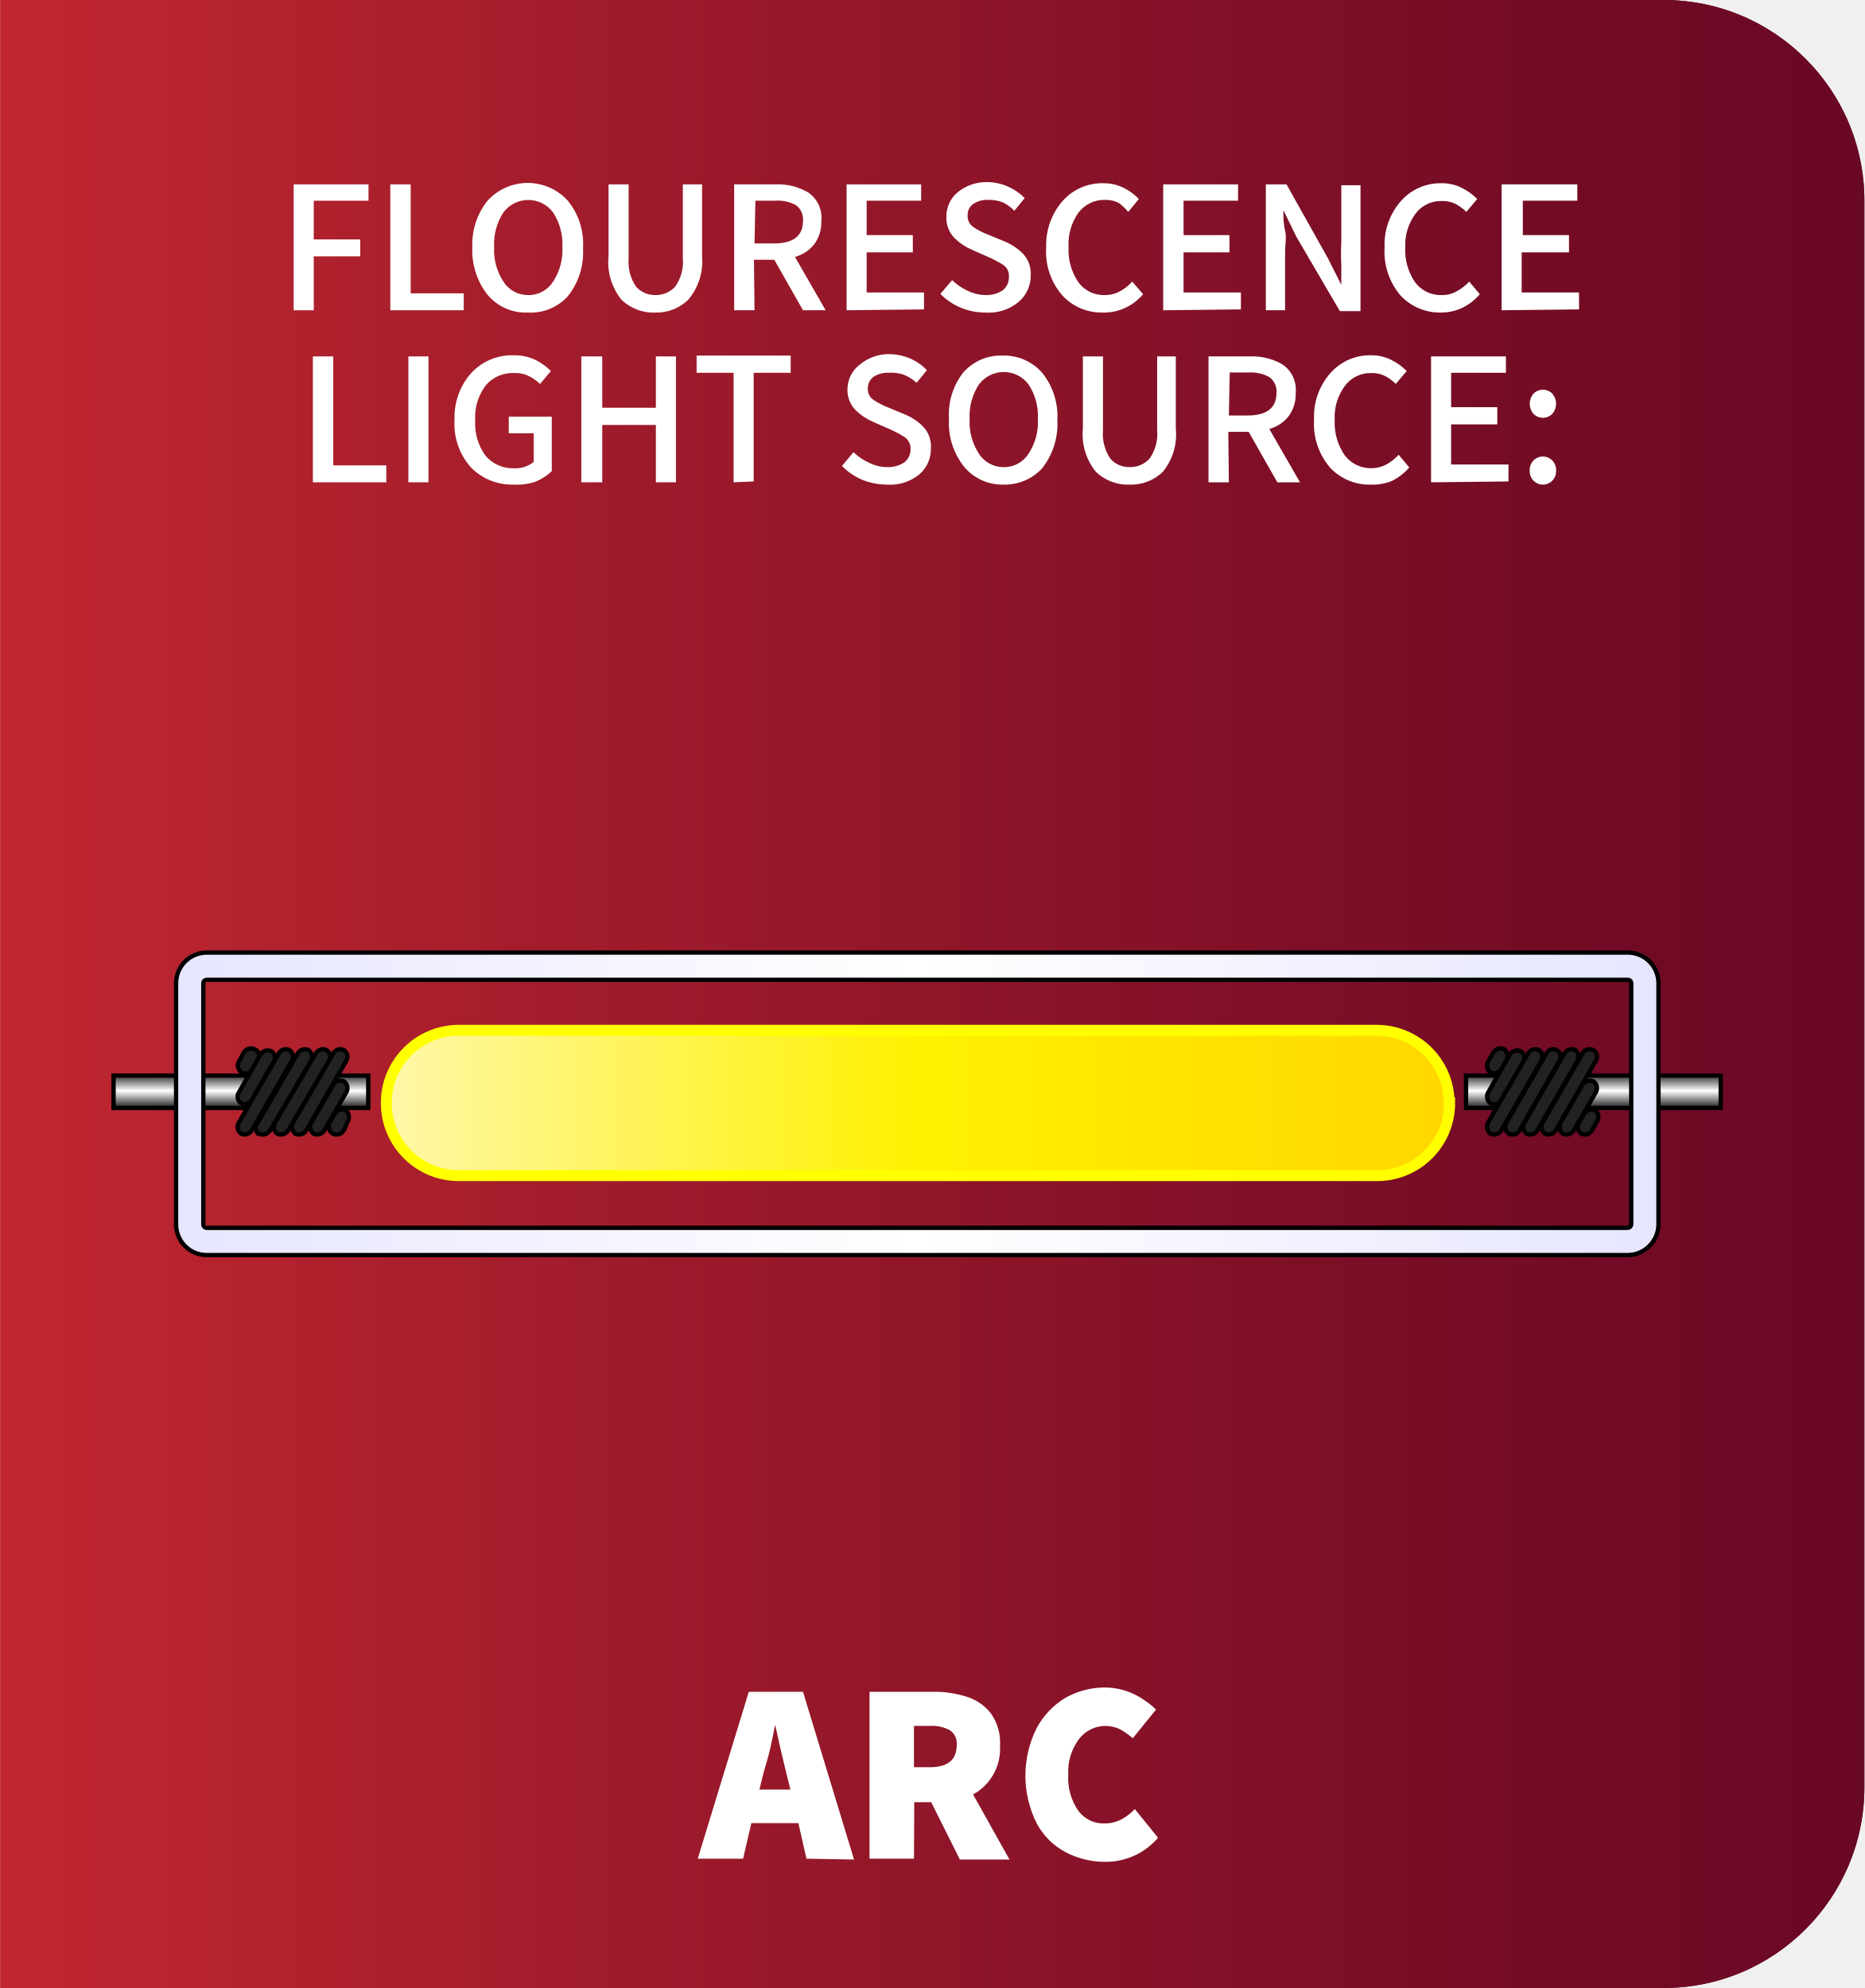
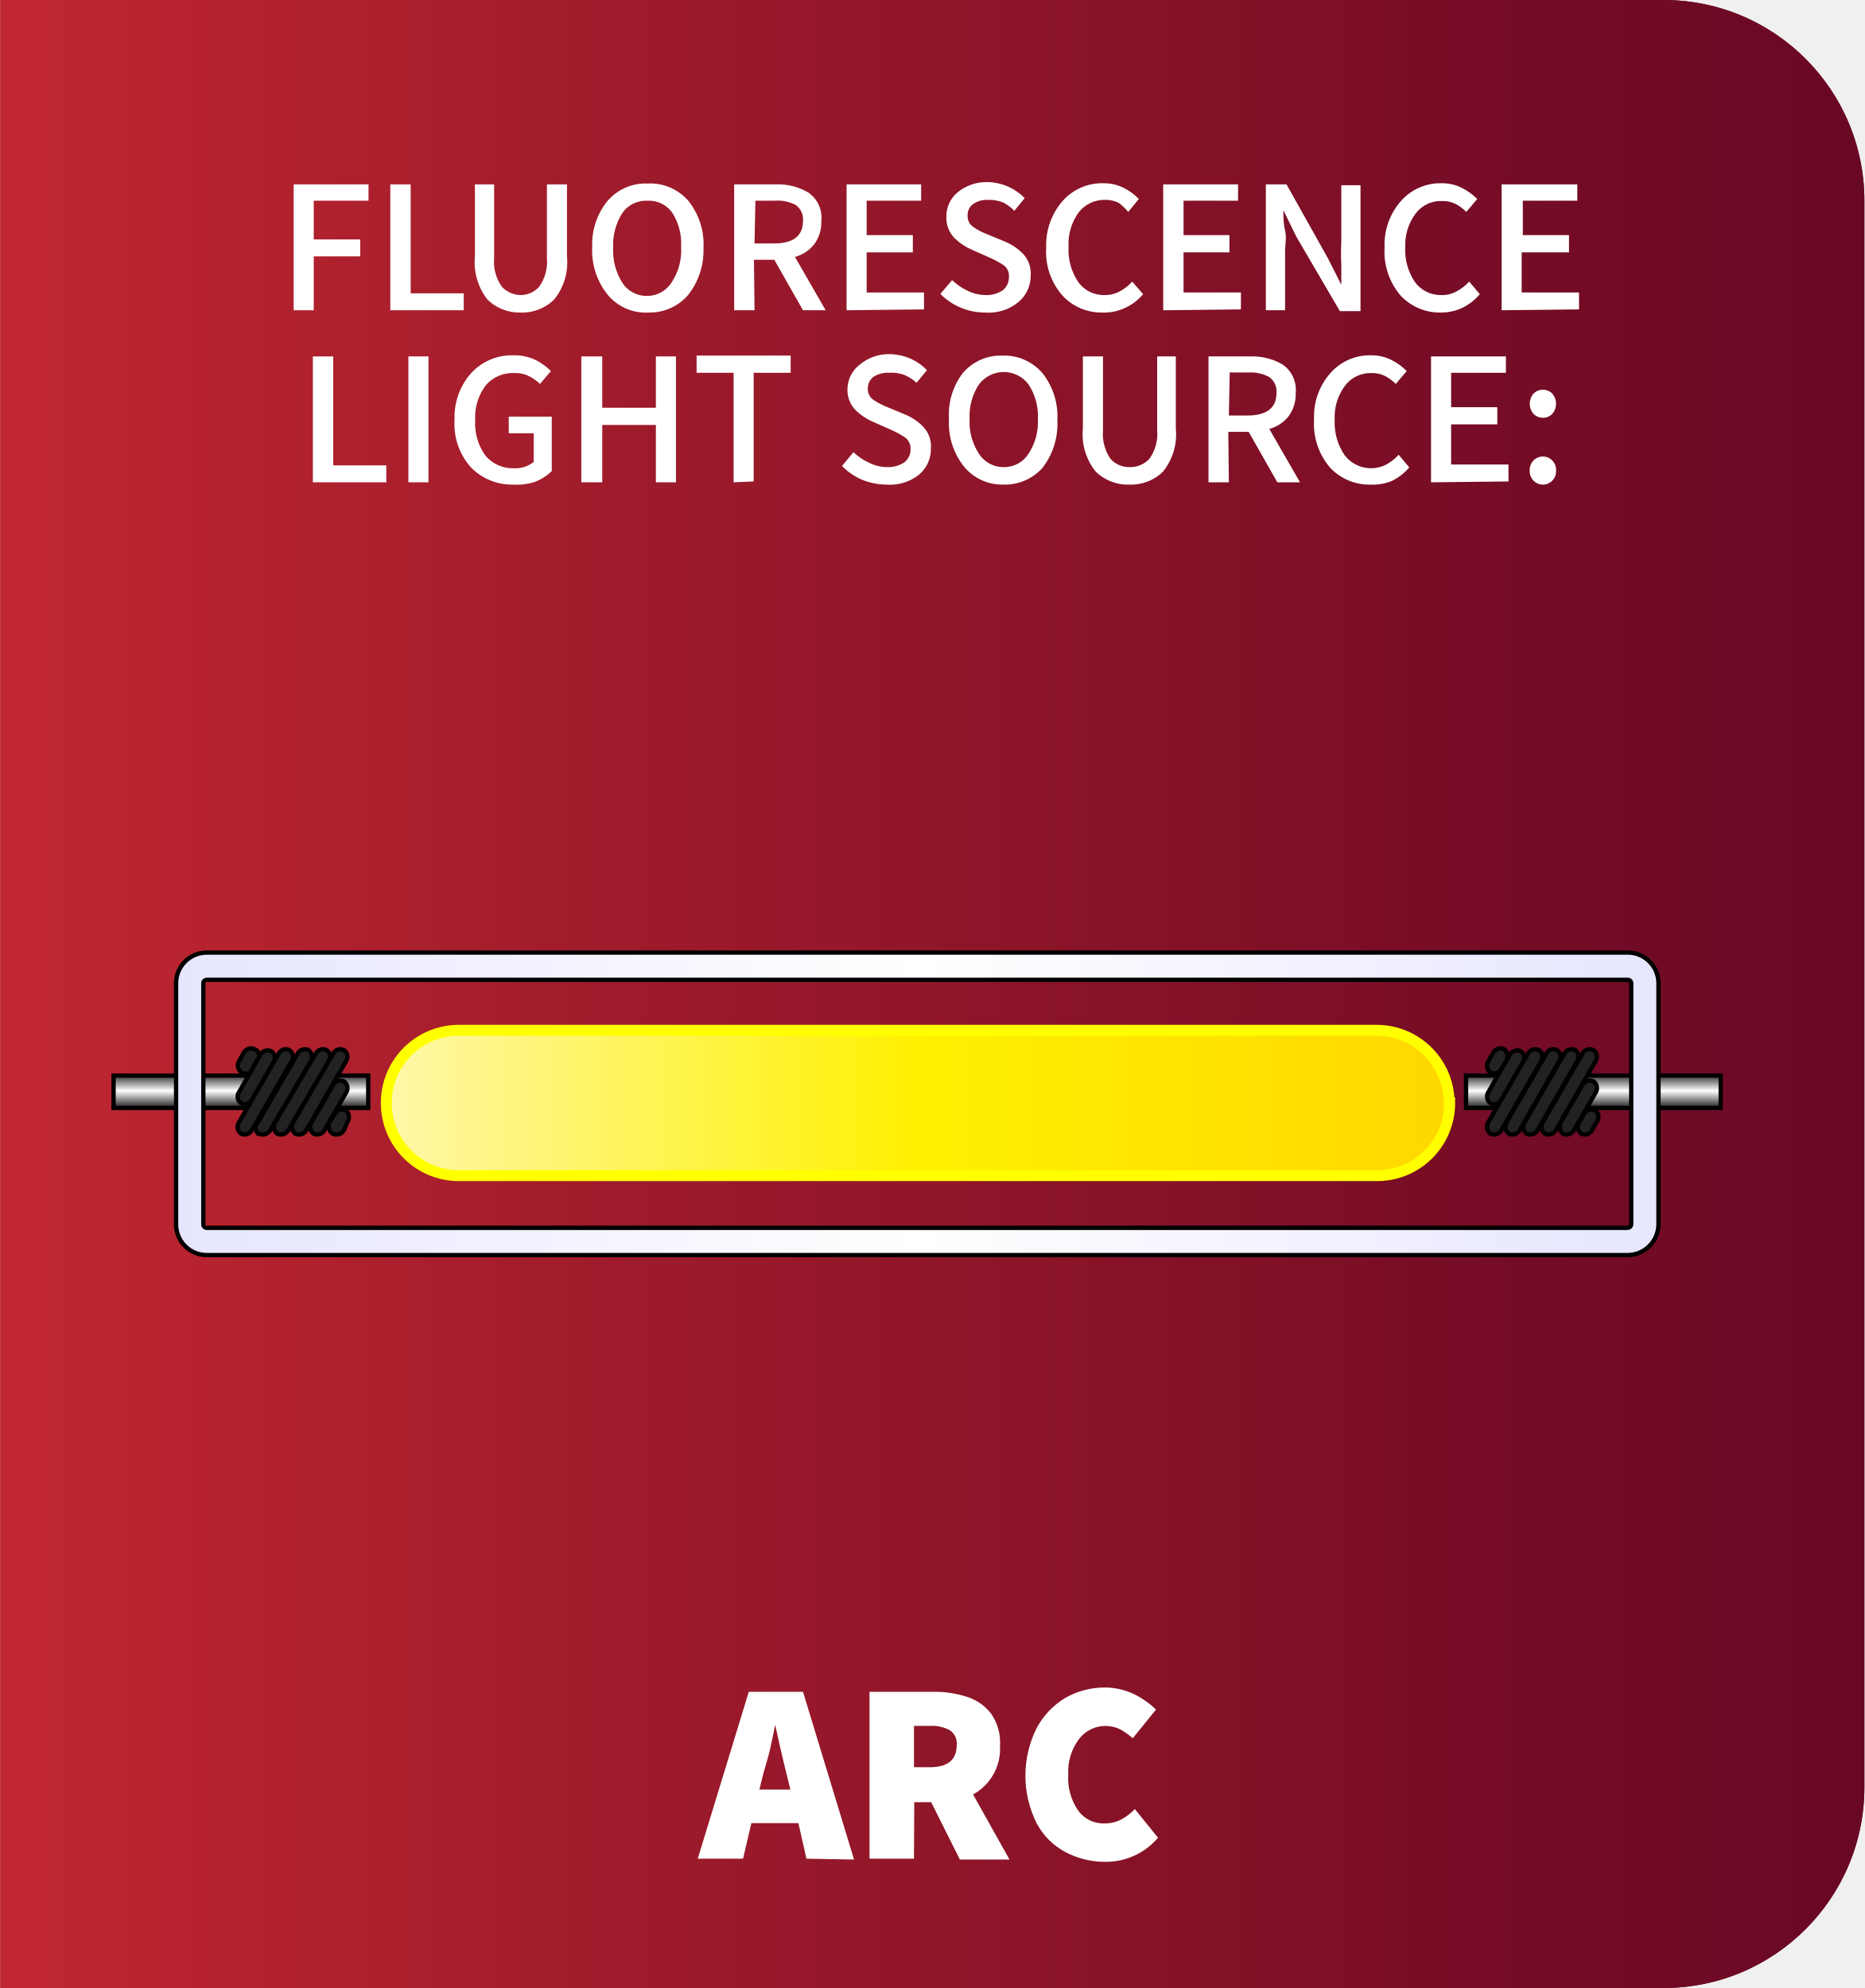
<svg xmlns="http://www.w3.org/2000/svg" xmlns:xlink="http://www.w3.org/1999/xlink" id="Layer_1" data-name="Layer 1" viewBox="0 0 65.01 69.33">
  <defs>
    <style>.cls-1{fill:url(#linear-gradient);}.cls-2{fill:#fff;}.cls-10,.cls-11,.cls-12,.cls-13,.cls-14,.cls-15,.cls-16,.cls-17,.cls-18,.cls-19,.cls-20,.cls-22,.cls-3,.cls-4,.cls-5,.cls-6,.cls-7,.cls-8,.cls-9{stroke:#000;stroke-width:0.15px;}.cls-3{fill:url(#linear-gradient-2);}.cls-4{fill:url(#linear-gradient-3);}.cls-5{fill:url(#linear-gradient-4);}.cls-6{fill:url(#linear-gradient-5);}.cls-7{fill:url(#linear-gradient-6);}.cls-8{fill:url(#linear-gradient-7);}.cls-9{fill:url(#linear-gradient-8);}.cls-10{fill:url(#linear-gradient-9);}.cls-11{fill:url(#linear-gradient-10);}.cls-12{fill:url(#linear-gradient-11);}.cls-13{fill:url(#linear-gradient-12);}.cls-14{fill:url(#linear-gradient-13);}.cls-15{fill:url(#linear-gradient-14);}.cls-16{fill:url(#linear-gradient-15);}.cls-17{fill:url(#linear-gradient-16);}.cls-18{fill:url(#linear-gradient-17);}.cls-19{fill:url(#linear-gradient-18);}.cls-20{fill:url(#linear-gradient-19);}.cls-21{stroke:#ff0;stroke-width:0.38px;isolation:isolate;fill:url(#Yellow);}.cls-22{stroke-linecap:round;stroke-linejoin:round;fill:url(#linear-gradient-20);}</style>
    <linearGradient id="linear-gradient" x1="-3330.64" y1="34.67" x2="-3395.65" y2="34.67" gradientTransform="matrix(1, 0, 0, -1, 3395.65, 69.33)" gradientUnits="userSpaceOnUse">
      <stop offset="0" stop-color="#c12730" />
      <stop offset="0.33" stop-color="#9f1b2b" />
      <stop offset="0.77" stop-color="#780d26" />
      <stop offset="1" stop-color="#690824" />
    </linearGradient>
    <linearGradient id="linear-gradient-2" x1="-4809.31" y1="2703.64" x2="-4809.31" y2="2704.8" gradientTransform="translate(-4753.75 2742.28) rotate(180)" gradientUnits="userSpaceOnUse">
      <stop offset="0" stop-color="#222" />
      <stop offset="0.5" stop-color="#fff" />
      <stop offset="1" stop-color="#222" />
    </linearGradient>
    <linearGradient id="linear-gradient-3" x1="-769.14" y1="165.87" x2="-769.14" y2="165.34" gradientTransform="matrix(0.5, -0.87, -0.87, -0.5, 580.19, -546.25)" xlink:href="#linear-gradient-2" />
    <linearGradient id="linear-gradient-4" x1="-760.81" y1="170.34" x2="-760.81" y2="169.81" gradientTransform="matrix(0.5, -0.87, -0.87, -0.5, 580.19, -536.25)" xlink:href="#linear-gradient-2" />
    <linearGradient id="linear-gradient-5" x1="-752.43" y1="174.81" x2="-752.43" y2="174.29" gradientTransform="matrix(0.5, -0.87, -0.87, -0.5, 580.19, -526.25)" xlink:href="#linear-gradient-2" />
    <linearGradient id="linear-gradient-6" x1="-755.12" y1="179.47" x2="-755.12" y2="178.94" gradientTransform="matrix(0.5, -0.87, -0.87, -0.5, 586.2, -526.25)" xlink:href="#linear-gradient-2" />
    <linearGradient id="linear-gradient-7" x1="-757.8" y1="184.11" x2="-757.8" y2="183.58" gradientTransform="matrix(0.5, -0.87, -0.87, -0.5, 592.19, -526.26)" xlink:href="#linear-gradient-2" />
    <linearGradient id="linear-gradient-8" x1="-760.48" y1="188.76" x2="-760.48" y2="188.23" gradientTransform="matrix(0.5, -0.87, -0.87, -0.5, 598.19, -526.25)" xlink:href="#linear-gradient-2" />
    <linearGradient id="linear-gradient-9" x1="-763.8" y1="193.41" x2="-763.8" y2="192.88" gradientTransform="matrix(0.5, -0.87, -0.87, -0.5, 604.2, -526.25)" xlink:href="#linear-gradient-2" />
    <linearGradient id="linear-gradient-10" x1="-767.06" y1="198.05" x2="-767.06" y2="197.53" gradientTransform="matrix(0.5, -0.87, -0.87, -0.5, 610.19, -526.25)" xlink:href="#linear-gradient-2" />
    <linearGradient id="linear-gradient-11" x1="8.4" y1="2703.64" x2="8.4" y2="2704.8" gradientTransform="matrix(1, 0, 0, -1, 0, 2742.28)" xlink:href="#linear-gradient-2" />
    <linearGradient id="linear-gradient-12" x1="-584.42" y1="-154.06" x2="-584.42" y2="-154.59" gradientTransform="matrix(0.5, -0.87, -0.87, -0.5, 167.21, -546.25)" xlink:href="#linear-gradient-2" />
    <linearGradient id="linear-gradient-13" x1="-576.09" y1="-149.59" x2="-576.09" y2="-150.12" gradientTransform="matrix(0.5, -0.87, -0.87, -0.5, 167.21, -536.25)" xlink:href="#linear-gradient-2" />
    <linearGradient id="linear-gradient-14" x1="-567.71" y1="-145.12" x2="-567.71" y2="-145.64" gradientTransform="matrix(0.5, -0.87, -0.87, -0.5, 167.21, -526.25)" xlink:href="#linear-gradient-2" />
    <linearGradient id="linear-gradient-15" x1="-570.39" y1="-140.47" x2="-570.39" y2="-141" gradientTransform="matrix(0.5, -0.87, -0.87, -0.5, 173.2, -526.25)" xlink:href="#linear-gradient-2" />
    <linearGradient id="linear-gradient-16" x1="-573.08" y1="-135.82" x2="-573.08" y2="-136.35" gradientTransform="matrix(0.5, -0.87, -0.87, -0.5, 179.2, -526.25)" xlink:href="#linear-gradient-2" />
    <linearGradient id="linear-gradient-17" x1="-575.76" y1="-131.18" x2="-575.76" y2="-131.71" gradientTransform="matrix(0.5, -0.87, -0.87, -0.5, 185.2, -526.25)" xlink:href="#linear-gradient-2" />
    <linearGradient id="linear-gradient-18" x1="-579.08" y1="-126.53" x2="-579.08" y2="-127.06" gradientTransform="matrix(0.5, -0.87, -0.87, -0.5, 191.2, -526.25)" xlink:href="#linear-gradient-2" />
    <linearGradient id="linear-gradient-19" x1="-582.34" y1="-121.88" x2="-582.34" y2="-122.4" gradientTransform="matrix(0.5, -0.87, -0.87, -0.5, 197.21, -526.25)" xlink:href="#linear-gradient-2" />
    <linearGradient id="Yellow" x1="13.42" y1="38.46" x2="50.55" y2="38.46" gradientUnits="userSpaceOnUse">
      <stop offset="0" stop-color="#fff7a9" />
      <stop offset="0.5" stop-color="#fff100" />
      <stop offset="1" stop-color="gold" />
    </linearGradient>
    <linearGradient id="linear-gradient-20" x1="6.14" y1="2703.79" x2="57.83" y2="2703.79" gradientTransform="matrix(1, 0, 0, -1, 0, 2742.28)" gradientUnits="userSpaceOnUse">
      <stop offset="0" stop-color="#e6e6ff" />
      <stop offset="0.5" stop-color="#fff" />
      <stop offset="1" stop-color="#e6e6ff" />
    </linearGradient>
  </defs>
  <path class="cls-1" d="M7,0H65a0,0,0,0,1,0,0V69.33a0,0,0,0,1,0,0H7a7,7,0,0,1-7-7V7A7,7,0,0,1,7,0Z" transform="translate(65.01 69.33) rotate(-180)" />
  <path class="cls-2" d="M10.24,10.82V6.43h2.61V7H10.94V8.35h1.62v.59H10.94v1.88Z" />
  <path class="cls-2" d="M13.61,10.82V6.43h.71v3.8h1.85v.59Z" />
  <path class="cls-2" d="M18.42,10.9A1.74,1.74,0,0,1,17,10.28a2.5,2.5,0,0,1-.53-1.67A2.43,2.43,0,0,1,17,7,1.89,1.89,0,0,1,19.8,7a2.38,2.38,0,0,1,.53,1.66,2.44,2.44,0,0,1-.53,1.67A1.74,1.74,0,0,1,18.42,10.9Zm0-.61a1,1,0,0,0,.86-.46,2,2,0,0,0,.33-1.22,2,2,0,0,0-.33-1.21,1.08,1.08,0,0,0-1.72,0,2,2,0,0,0-.33,1.21,2,2,0,0,0,.33,1.22A1,1,0,0,0,18.42,10.29Z" />
  <path class="cls-2" d="M22.85,10.9a1.59,1.59,0,0,1-1.18-.45,2.06,2.06,0,0,1-.45-1.51V6.43h.7V9a1.55,1.55,0,0,0,.26,1,.88.88,0,0,0,.67.29.91.91,0,0,0,.69-.29,1.49,1.49,0,0,0,.27-1V6.43h.67V8.94A2.06,2.06,0,0,1,24,10.45,1.57,1.57,0,0,1,22.85,10.9Z" />
  <path class="cls-2" d="M26.31,10.82H25.6V6.43h1.45a2.08,2.08,0,0,1,1.13.28,1.07,1.07,0,0,1,.46,1,1.28,1.28,0,0,1-.25.81,1.3,1.3,0,0,1-.67.44l1.07,1.86H28L27,9.06h-.71Zm0-2.33H27c.65,0,1-.26,1-.78a.62.62,0,0,0-.25-.56A1.37,1.37,0,0,0,27,7h-.66Z" />
  <path class="cls-2" d="M29.52,10.82V6.43h2.6V7h-1.9v1.2h1.61v.6H30.22v1.4h2v.59Z" />
  <path class="cls-2" d="M34.35,10.9a2.22,2.22,0,0,1-.85-.17,2.17,2.17,0,0,1-.71-.48l.41-.48a2,2,0,0,0,.54.37,1.45,1.45,0,0,0,.63.15,1,1,0,0,0,.6-.17.57.57,0,0,0,.21-.45A.46.46,0,0,0,35,9.25a3.76,3.76,0,0,0-.5-.27l-.61-.27a2,2,0,0,1-.6-.4A1,1,0,0,1,33,7.56a1.08,1.08,0,0,1,.4-.86,1.58,1.58,0,0,1,1-.35,1.8,1.8,0,0,1,.73.15,1.83,1.83,0,0,1,.6.41l-.36.44A1.63,1.63,0,0,0,35,7.07a1.32,1.32,0,0,0-.53-.1.87.87,0,0,0-.53.14.47.47,0,0,0-.2.41.45.45,0,0,0,.22.41,2.25,2.25,0,0,0,.49.25l.6.25a1.87,1.87,0,0,1,.64.44,1,1,0,0,1,.25.74,1.19,1.19,0,0,1-.41.91A1.63,1.63,0,0,1,34.35,10.9Z" />
  <path class="cls-2" d="M38.44,10.9a1.85,1.85,0,0,1-1.39-.59,2.31,2.31,0,0,1-.57-1.68A2.34,2.34,0,0,1,37.06,7a1.84,1.84,0,0,1,1.41-.61,1.57,1.57,0,0,1,.73.17,1.88,1.88,0,0,1,.51.38l-.37.45A1.75,1.75,0,0,0,39,7.07a1,1,0,0,0-.46-.1,1.13,1.13,0,0,0-.93.44,1.88,1.88,0,0,0-.35,1.2,2,2,0,0,0,.34,1.23,1.09,1.09,0,0,0,.92.45,1.07,1.07,0,0,0,.53-.13,1.54,1.54,0,0,0,.43-.34l.38.44a1.82,1.82,0,0,1-.61.47A1.73,1.73,0,0,1,38.44,10.9Z" />
  <path class="cls-2" d="M40.56,10.82V6.43h2.61V7h-1.9v1.2h1.6v.6h-1.6v1.4h2v.59Z" />
  <path class="cls-2" d="M44.14,10.82V6.43h.72L46.3,9l.47.93h0c0-.23,0-.47,0-.72a6.51,6.51,0,0,1,0-.75v-2h.67v4.39h-.72L45.2,8.25l-.45-.92h0c0,.23,0,.46.06.71s0,.49,0,.73v2.05Z" />
  <path class="cls-2" d="M50.24,10.9a1.87,1.87,0,0,1-1.4-.59,2.35,2.35,0,0,1-.56-1.68A2.29,2.29,0,0,1,48.86,7a1.83,1.83,0,0,1,1.4-.61,1.54,1.54,0,0,1,.73.17,2.12,2.12,0,0,1,.52.38l-.38.45a1.49,1.49,0,0,0-.38-.28,1,1,0,0,0-.47-.1,1.1,1.1,0,0,0-.92.44A1.83,1.83,0,0,0,49,8.61a2,2,0,0,0,.34,1.23,1.11,1.11,0,0,0,.92.45,1,1,0,0,0,.53-.13,1.58,1.58,0,0,0,.44-.34l.37.44a1.89,1.89,0,0,1-.6.47A1.73,1.73,0,0,1,50.24,10.9Z" />
  <path class="cls-2" d="M52.36,10.82V6.43H55V7h-1.9v1.2h1.61v.6H53.06v1.4h2v.59Z" />
  <path class="cls-2" d="M10.91,16.82V12.43h.71v3.8h1.85v.59Z" />
  <path class="cls-2" d="M14.24,16.82V12.43h.7v4.39Z" />
  <path class="cls-2" d="M17.89,16.9a2,2,0,0,1-1.46-.59,2.27,2.27,0,0,1-.58-1.68A2.3,2.3,0,0,1,16.44,13a1.93,1.93,0,0,1,1.46-.61,1.71,1.71,0,0,1,.79.17,2.12,2.12,0,0,1,.52.38l-.38.45a1.46,1.46,0,0,0-.38-.27,1.05,1.05,0,0,0-.52-.11,1.22,1.22,0,0,0-1,.44,1.83,1.83,0,0,0-.36,1.2,1.91,1.91,0,0,0,.35,1.23,1.23,1.23,0,0,0,1,.45,1,1,0,0,0,.69-.22v-1h-.87v-.58h1.5v1.9a1.81,1.81,0,0,1-.57.37A2.09,2.09,0,0,1,17.89,16.9Z" />
  <path class="cls-2" d="M20.27,16.82V12.43H21v1.79h1.87V12.43h.7v4.39h-.7v-2H21v2Z" />
  <path class="cls-2" d="M25.58,16.82V13H24.29v-.6h3.28V13H26.28v3.79Z" />
  <path class="cls-2" d="M30.92,16.9a2.27,2.27,0,0,1-.86-.17,2.13,2.13,0,0,1-.7-.48l.4-.48a1.9,1.9,0,0,0,.55.37,1.38,1.38,0,0,0,.62.15,1,1,0,0,0,.61-.17.57.57,0,0,0,.21-.45.47.47,0,0,0-.2-.42,3.22,3.22,0,0,0-.5-.27l-.61-.27a2,2,0,0,1-.6-.4,1,1,0,0,1-.29-.75A1.09,1.09,0,0,1,30,12.7a1.56,1.56,0,0,1,1-.35,1.87,1.87,0,0,1,.73.15,1.78,1.78,0,0,1,.59.41l-.36.44a1.49,1.49,0,0,0-.44-.28A1.27,1.27,0,0,0,31,13a.91.91,0,0,0-.54.14.5.5,0,0,0-.2.41.45.45,0,0,0,.22.41,2.51,2.51,0,0,0,.49.25l.6.25a1.87,1.87,0,0,1,.64.44,1,1,0,0,1,.25.74,1.16,1.16,0,0,1-.41.91A1.61,1.61,0,0,1,30.92,16.9Z" />
  <path class="cls-2" d="M35,16.9a1.73,1.73,0,0,1-1.38-.62,2.44,2.44,0,0,1-.53-1.67A2.38,2.38,0,0,1,33.58,13a1.75,1.75,0,0,1,1.38-.6,1.77,1.77,0,0,1,1.38.6,2.43,2.43,0,0,1,.53,1.66,2.5,2.5,0,0,1-.53,1.67A1.76,1.76,0,0,1,35,16.9Zm0-.61a1,1,0,0,0,.86-.46,2,2,0,0,0,.33-1.22,2,2,0,0,0-.33-1.21,1.08,1.08,0,0,0-1.72,0,2,2,0,0,0-.33,1.21,2,2,0,0,0,.33,1.22A1,1,0,0,0,35,16.29Z" />
  <path class="cls-2" d="M39.39,16.9a1.59,1.59,0,0,1-1.18-.45,2.06,2.06,0,0,1-.45-1.51V12.43h.7V15a1.55,1.55,0,0,0,.26,1,.87.87,0,0,0,.67.29.91.91,0,0,0,.69-.29,1.49,1.49,0,0,0,.27-1V12.43H41v2.51a2.06,2.06,0,0,1-.45,1.51A1.57,1.57,0,0,1,39.39,16.9Z" />
  <path class="cls-2" d="M42.85,16.82h-.71V12.43h1.45a2.08,2.08,0,0,1,1.13.28,1.07,1.07,0,0,1,.46,1,1.28,1.28,0,0,1-.25.81,1.3,1.3,0,0,1-.67.44l1.07,1.86h-.79l-1-1.76h-.71Zm0-2.33h.66c.65,0,1-.26,1-.78a.62.62,0,0,0-.25-.56,1.37,1.37,0,0,0-.72-.16h-.66Z" />
  <path class="cls-2" d="M47.78,16.9a1.87,1.87,0,0,1-1.4-.59,2.35,2.35,0,0,1-.56-1.68A2.29,2.29,0,0,1,46.4,13a1.83,1.83,0,0,1,1.4-.61,1.54,1.54,0,0,1,.73.17,1.94,1.94,0,0,1,.52.38l-.38.45a1.49,1.49,0,0,0-.38-.28,1,1,0,0,0-.47-.1,1.11,1.11,0,0,0-.92.44,1.83,1.83,0,0,0-.36,1.2,2,2,0,0,0,.35,1.23,1.16,1.16,0,0,0,1.45.32,1.69,1.69,0,0,0,.43-.34l.37.44a1.89,1.89,0,0,1-.6.47A1.73,1.73,0,0,1,47.78,16.9Z" />
  <path class="cls-2" d="M49.9,16.82V12.43h2.61V13H50.6v1.2h1.61v.6H50.6v1.4h2v.59Z" />
  <path class="cls-2" d="M53.8,14.57a.45.45,0,0,1-.33-.14.54.54,0,0,1,0-.7.46.46,0,0,1,.66,0,.54.54,0,0,1,0,.7A.45.45,0,0,1,53.8,14.57Zm0,2.33a.45.45,0,0,1-.33-.14.47.47,0,0,1-.13-.34.48.48,0,0,1,.13-.36.46.46,0,0,1,.66,0,.48.48,0,0,1,.13.36.47.47,0,0,1-.13.34A.45.45,0,0,1,53.8,16.9Z" />
  <path class="cls-2" d="M28.12,64.82l-.28-1.24H26.2l-.29,1.24H24.33L26.11,59H28l1.78,5.85ZM26.58,62l-.1.41h1.08l-.1-.41c-.07-.27-.14-.58-.22-.91s-.14-.65-.21-.94h0c-.06.3-.12.61-.2.94S26.65,61.7,26.58,62Z" />
  <path class="cls-2" d="M31.87,64.82H30.32V59h2.21a3.68,3.68,0,0,1,1.17.17,1.71,1.71,0,0,1,.85.58,1.76,1.76,0,0,1,.32,1.14,1.81,1.81,0,0,1-.94,1.69l1.27,2.27H33.47l-1-2h-.59Zm0-3.19h.56c.62,0,.93-.26.93-.77a.55.55,0,0,0-.24-.52,1.29,1.29,0,0,0-.69-.15h-.56Z" />
  <path class="cls-2" d="M38.53,64.93a2.94,2.94,0,0,1-1.38-.34,2.43,2.43,0,0,1-1-1,3.71,3.71,0,0,1,0-3.33,2.76,2.76,0,0,1,1-1.05,2.8,2.8,0,0,1,1.39-.36,2.37,2.37,0,0,1,1,.23,3.08,3.08,0,0,1,.77.54l-.81,1a2.52,2.52,0,0,0-.44-.31,1.15,1.15,0,0,0-.53-.12,1.16,1.16,0,0,0-.9.45,1.89,1.89,0,0,0-.38,1.24,2,2,0,0,0,.35,1.27,1.08,1.08,0,0,0,.91.44,1.23,1.23,0,0,0,.61-.15,1.8,1.8,0,0,0,.45-.35l.81,1A2.39,2.39,0,0,1,38.53,64.93Z" />
  <g id="Arc_lamp" data-name="Arc lamp">
    <rect id="rect112" class="cls-3" x="51.12" y="37.51" width="8.88" height="1.13" />
    <path id="rect118" class="cls-4" d="M51.9,37l.16-.27a.29.29,0,0,1,.39-.14h0a.3.3,0,0,1,.07.4l-.16.28a.3.3,0,0,1-.39.14h0A.31.31,0,0,1,51.9,37Z" />
    <path id="rect124" class="cls-5" d="M51.9,38.08l.74-1.28a.29.29,0,0,1,.39-.14h0a.29.29,0,0,1,.07.4l-.74,1.28a.29.29,0,0,1-.39.14h0A.3.3,0,0,1,51.9,38.08Z" />
    <path id="rect130" class="cls-6" d="M51.9,39.13l1.37-2.37a.29.29,0,0,1,.39-.14h0a.28.28,0,0,1,.07.4L52.36,39.4a.3.3,0,0,1-.39.14h0A.31.31,0,0,1,51.9,39.13Z" />
    <path id="rect136" class="cls-7" d="M52.54,39.13l1.37-2.37a.28.28,0,0,1,.38-.14h0a.28.28,0,0,1,.07.4L53,39.4a.29.29,0,0,1-.38.14h0A.29.29,0,0,1,52.54,39.13Z" />
    <path id="rect142" class="cls-8" d="M53.17,39.13l1.37-2.37a.29.29,0,0,1,.39-.14h0A.3.3,0,0,1,55,37L53.62,39.4a.29.29,0,0,1-.38.14h0A.29.29,0,0,1,53.17,39.13Z" />
    <path id="rect148" class="cls-9" d="M53.8,39.13l1.37-2.37a.29.29,0,0,1,.39-.14h0a.28.28,0,0,1,.07.4L54.26,39.4a.3.3,0,0,1-.39.14h0A.3.3,0,0,1,53.8,39.13Z" />
    <path id="rect154" class="cls-10" d="M54.43,39.13l.74-1.28a.3.3,0,0,1,.39-.14h0a.29.29,0,0,1,.07.41l-.74,1.28a.3.3,0,0,1-.39.14h0A.31.31,0,0,1,54.43,39.13Z" />
    <path id="rect160" class="cls-11" d="M55.07,39.13l.16-.27a.28.28,0,0,1,.38-.14h0a.28.28,0,0,1,.07.4l-.16.28a.29.29,0,0,1-.38.14h0A.29.29,0,0,1,55.07,39.13Z" />
    <rect id="rect46" class="cls-12" x="3.96" y="37.51" width="8.88" height="1.13" />
    <path id="rect59" class="cls-13" d="M8.34,37l.15-.27a.29.29,0,0,1,.39-.14h0A.28.28,0,0,1,9,37l-.16.28a.29.29,0,0,1-.38.14h0A.29.29,0,0,1,8.34,37Z" />
    <path id="rect65" class="cls-14" d="M8.34,38.08l.73-1.28a.29.29,0,0,1,.39-.14h0a.28.28,0,0,1,.07.4l-.74,1.28a.28.28,0,0,1-.38.14h0A.28.28,0,0,1,8.34,38.08Z" />
    <path id="rect71" class="cls-15" d="M8.34,39.13l1.37-2.37a.28.28,0,0,1,.38-.14h0a.28.28,0,0,1,.07.4L8.79,39.4a.29.29,0,0,1-.38.14h0A.29.29,0,0,1,8.34,39.13Z" />
    <path id="rect77" class="cls-16" d="M9,39.13l1.37-2.37a.29.29,0,0,1,.39-.14h0a.3.3,0,0,1,.07.4L9.43,39.4a.3.3,0,0,1-.39.14H9A.29.29,0,0,1,9,39.13Z" />
    <path id="rect83" class="cls-17" d="M9.6,39.13,11,36.76a.29.29,0,0,1,.39-.14h0a.28.28,0,0,1,.07.4L10.06,39.4a.3.3,0,0,1-.39.14h0A.3.3,0,0,1,9.6,39.13Z" />
    <path id="rect89" class="cls-18" d="M10.23,39.13l1.38-2.37a.28.28,0,0,1,.38-.14h0a.28.28,0,0,1,.07.4L10.69,39.4a.3.3,0,0,1-.39.14h0A.31.31,0,0,1,10.23,39.13Z" />
    <path id="rect95" class="cls-19" d="M10.87,39.13l.74-1.28a.29.29,0,0,1,.38-.14h0a.29.29,0,0,1,.07.41l-.74,1.28a.29.29,0,0,1-.38.14h0A.29.29,0,0,1,10.87,39.13Z" />
    <path id="rect101" class="cls-20" d="M11.5,39.13l.16-.27a.29.29,0,0,1,.39-.14h0a.3.3,0,0,1,.07.4L12,39.4a.3.3,0,0,1-.39.14h0A.3.3,0,0,1,11.5,39.13Z" />
    <path id="path14" class="cls-21" d="M50.55,38.46A2.53,2.53,0,0,1,48,41H16a2.53,2.53,0,0,1-2.53-2.53h0A2.53,2.53,0,0,1,16,35.93H48a2.53,2.53,0,0,1,2.53,2.53Z" />
    <path id="path25" class="cls-22" d="M7.21,33.22a1.07,1.07,0,0,0-1.07,1.07v8.4a1.07,1.07,0,0,0,1.07,1.08H56.75a1.08,1.08,0,0,0,1.08-1.08v-8.4a1.07,1.07,0,0,0-1.08-1.07Zm-.12,9.47v-8.4a.12.12,0,0,1,.12-.12H56.75a.12.12,0,0,1,.13.12v8.4a.13.13,0,0,1-.13.13H7.21A.12.12,0,0,1,7.09,42.69Z" />
  </g>
  <path class="cls-1" d="M7,0H65a0,0,0,0,1,0,0V69.33a0,0,0,0,1,0,0H7a7,7,0,0,1-7-7V7A7,7,0,0,1,7,0Z" transform="translate(65.01 69.33) rotate(-180)" />
  <path class="cls-2" d="M10.24,10.82V6.43h2.61V7H10.94V8.35h1.62v.59H10.94v1.88Z" />
  <path class="cls-2" d="M13.61,10.82V6.43h.71v3.8h1.85v.59Z" />
-   <path class="cls-2" d="M18.42,10.9A1.74,1.74,0,0,1,17,10.28a2.5,2.5,0,0,1-.53-1.67A2.43,2.43,0,0,1,17,7,1.89,1.89,0,0,1,19.8,7a2.38,2.38,0,0,1,.53,1.66,2.44,2.44,0,0,1-.53,1.67A1.74,1.74,0,0,1,18.42,10.9Zm0-.61a1,1,0,0,0,.86-.46,2,2,0,0,0,.33-1.22,2,2,0,0,0-.33-1.21,1.08,1.08,0,0,0-1.72,0,2,2,0,0,0-.33,1.21,2,2,0,0,0,.33,1.22A1,1,0,0,0,18.42,10.29Z" />
-   <path class="cls-2" d="M22.85,10.9a1.59,1.59,0,0,1-1.18-.45,2.06,2.06,0,0,1-.45-1.51V6.43h.7V9a1.55,1.55,0,0,0,.26,1,.88.88,0,0,0,.67.29.91.91,0,0,0,.69-.29,1.49,1.49,0,0,0,.27-1V6.43h.67V8.94A2.06,2.06,0,0,1,24,10.45,1.57,1.57,0,0,1,22.85,10.9Z" />
+   <path class="cls-2" d="M21.19,10.28a2.45,2.45,0,0,1-.54-1.67A2.39,2.39,0,0,1,21.19,7a1.75,1.75,0,0,1,1.38-.6A1.77,1.77,0,0,1,24,7a2.43,2.43,0,0,1,.53,1.66A2.5,2.5,0,0,1,24,10.28a1.76,1.76,0,0,1-1.38.62A1.73,1.73,0,0,1,21.19,10.28Zm2.24-.45a2,2,0,0,0,.32-1.22,2,2,0,0,0-.32-1.21A1,1,0,0,0,22.57,7a1,1,0,0,0-.87.43,2.07,2.07,0,0,0-.32,1.21,2.1,2.1,0,0,0,.32,1.22,1,1,0,0,0,.87.46A1,1,0,0,0,23.43,9.83Z" />
+   <path class="cls-2" d="M17,10.45a2.11,2.11,0,0,1-.44-1.51V6.43h.67V9a1.49,1.49,0,0,0,.27,1,.91.91,0,0,0,.68.29A.86.86,0,0,0,18.8,10a1.49,1.49,0,0,0,.27-1V6.43h.7V8.94a2.06,2.06,0,0,1-.45,1.51,1.61,1.61,0,0,1-1.19.45A1.59,1.59,0,0,1,17,10.45Z" />
  <path class="cls-2" d="M26.31,10.82H25.6V6.43h1.45a2.08,2.08,0,0,1,1.13.28,1.07,1.07,0,0,1,.46,1,1.28,1.28,0,0,1-.25.81,1.3,1.3,0,0,1-.67.44l1.07,1.86H28L27,9.06h-.71Zm0-2.33H27c.65,0,1-.26,1-.78a.62.62,0,0,0-.25-.56A1.37,1.37,0,0,0,27,7h-.66Z" />
  <path class="cls-2" d="M29.52,10.82V6.43h2.6V7h-1.9v1.2h1.61v.6H30.22v1.4h2v.59Z" />
  <path class="cls-2" d="M34.35,10.9a2.22,2.22,0,0,1-.85-.17,2.17,2.17,0,0,1-.71-.48l.41-.48a2,2,0,0,0,.54.37,1.45,1.45,0,0,0,.63.15,1,1,0,0,0,.6-.17.57.57,0,0,0,.21-.45A.46.46,0,0,0,35,9.25a3.76,3.76,0,0,0-.5-.27l-.61-.27a2,2,0,0,1-.6-.4A1,1,0,0,1,33,7.56a1.08,1.08,0,0,1,.4-.86,1.58,1.58,0,0,1,1-.35,1.8,1.8,0,0,1,.73.15,1.83,1.83,0,0,1,.6.41l-.36.44A1.63,1.63,0,0,0,35,7.07a1.32,1.32,0,0,0-.53-.1.87.87,0,0,0-.53.14.47.47,0,0,0-.2.41.45.45,0,0,0,.22.41,2.25,2.25,0,0,0,.49.25l.6.25a1.87,1.87,0,0,1,.64.44,1,1,0,0,1,.25.74,1.19,1.19,0,0,1-.41.91A1.63,1.63,0,0,1,34.35,10.9Z" />
  <path class="cls-2" d="M38.44,10.9a1.85,1.85,0,0,1-1.39-.59,2.31,2.31,0,0,1-.57-1.68A2.34,2.34,0,0,1,37.06,7a1.84,1.84,0,0,1,1.41-.61,1.57,1.57,0,0,1,.73.17,1.88,1.88,0,0,1,.51.38l-.37.45A1.75,1.75,0,0,0,39,7.07a1,1,0,0,0-.46-.1,1.13,1.13,0,0,0-.93.44,1.88,1.88,0,0,0-.35,1.2,2,2,0,0,0,.34,1.23,1.09,1.09,0,0,0,.92.45,1.07,1.07,0,0,0,.53-.13,1.54,1.54,0,0,0,.43-.34l.38.44a1.82,1.82,0,0,1-.61.47A1.73,1.73,0,0,1,38.44,10.9Z" />
  <path class="cls-2" d="M40.56,10.82V6.43h2.61V7h-1.9v1.2h1.6v.6h-1.6v1.4h2v.59Z" />
  <path class="cls-2" d="M44.14,10.82V6.43h.72L46.3,9l.47.93h0c0-.23,0-.47,0-.72a6.51,6.51,0,0,1,0-.75v-2h.67v4.39h-.72L45.2,8.25l-.45-.92h0c0,.23,0,.46.06.71s0,.49,0,.73v2.05Z" />
  <path class="cls-2" d="M50.24,10.9a1.87,1.87,0,0,1-1.4-.59,2.35,2.35,0,0,1-.56-1.68A2.29,2.29,0,0,1,48.86,7a1.83,1.83,0,0,1,1.4-.61,1.54,1.54,0,0,1,.73.17,2.12,2.12,0,0,1,.52.38l-.38.45a1.49,1.49,0,0,0-.38-.28,1,1,0,0,0-.47-.1,1.1,1.1,0,0,0-.92.44A1.83,1.83,0,0,0,49,8.61a2,2,0,0,0,.34,1.23,1.11,1.11,0,0,0,.92.45,1,1,0,0,0,.53-.13,1.58,1.58,0,0,0,.44-.34l.37.44a1.89,1.89,0,0,1-.6.47A1.73,1.73,0,0,1,50.24,10.9Z" />
  <path class="cls-2" d="M52.36,10.82V6.43H55V7h-1.9v1.2h1.61v.6H53.06v1.4h2v.59Z" />
  <path class="cls-2" d="M10.91,16.82V12.43h.71v3.8h1.85v.59Z" />
  <path class="cls-2" d="M14.24,16.82V12.43h.7v4.39Z" />
  <path class="cls-2" d="M17.89,16.9a2,2,0,0,1-1.46-.59,2.27,2.27,0,0,1-.58-1.68A2.3,2.3,0,0,1,16.44,13a1.93,1.93,0,0,1,1.46-.61,1.71,1.71,0,0,1,.79.17,2.12,2.12,0,0,1,.52.38l-.38.45a1.46,1.46,0,0,0-.38-.27,1.05,1.05,0,0,0-.52-.11,1.22,1.22,0,0,0-1,.44,1.83,1.83,0,0,0-.36,1.2,1.91,1.91,0,0,0,.35,1.23,1.23,1.23,0,0,0,1,.45,1,1,0,0,0,.69-.22v-1h-.87v-.58h1.5v1.9a1.81,1.81,0,0,1-.57.37A2.09,2.09,0,0,1,17.89,16.9Z" />
  <path class="cls-2" d="M20.27,16.82V12.43H21v1.79h1.87V12.43h.7v4.39h-.7v-2H21v2Z" />
  <path class="cls-2" d="M25.58,16.82V13H24.29v-.6h3.28V13H26.28v3.79Z" />
  <path class="cls-2" d="M30.92,16.9a2.27,2.27,0,0,1-.86-.17,2.13,2.13,0,0,1-.7-.48l.4-.48a1.9,1.9,0,0,0,.55.37,1.38,1.38,0,0,0,.62.15,1,1,0,0,0,.61-.17.57.57,0,0,0,.21-.45.47.47,0,0,0-.2-.42,3.22,3.22,0,0,0-.5-.27l-.61-.27a2,2,0,0,1-.6-.4,1,1,0,0,1-.29-.75A1.09,1.09,0,0,1,30,12.7a1.56,1.56,0,0,1,1-.35,1.87,1.87,0,0,1,.73.15,1.78,1.78,0,0,1,.59.41l-.36.44a1.49,1.49,0,0,0-.44-.28A1.27,1.27,0,0,0,31,13a.91.91,0,0,0-.54.14.5.5,0,0,0-.2.41.45.45,0,0,0,.22.41,2.51,2.51,0,0,0,.49.25l.6.25a1.87,1.87,0,0,1,.64.44,1,1,0,0,1,.25.74,1.16,1.16,0,0,1-.41.91A1.61,1.61,0,0,1,30.92,16.9Z" />
  <path class="cls-2" d="M35,16.9a1.73,1.73,0,0,1-1.38-.62,2.44,2.44,0,0,1-.53-1.67A2.38,2.38,0,0,1,33.58,13a1.75,1.75,0,0,1,1.38-.6,1.77,1.77,0,0,1,1.38.6,2.43,2.43,0,0,1,.53,1.66,2.5,2.5,0,0,1-.53,1.67A1.76,1.76,0,0,1,35,16.9Zm0-.61a1,1,0,0,0,.86-.46,2,2,0,0,0,.33-1.22,2,2,0,0,0-.33-1.21,1.08,1.08,0,0,0-1.72,0,2,2,0,0,0-.33,1.21,2,2,0,0,0,.33,1.22A1,1,0,0,0,35,16.29Z" />
  <path class="cls-2" d="M39.39,16.9a1.59,1.59,0,0,1-1.18-.45,2.06,2.06,0,0,1-.45-1.51V12.43h.7V15a1.55,1.55,0,0,0,.26,1,.87.87,0,0,0,.67.29.91.91,0,0,0,.69-.29,1.49,1.49,0,0,0,.27-1V12.43H41v2.51a2.06,2.06,0,0,1-.45,1.51A1.57,1.57,0,0,1,39.39,16.9Z" />
  <path class="cls-2" d="M42.85,16.82h-.71V12.43h1.45a2.08,2.08,0,0,1,1.13.28,1.07,1.07,0,0,1,.46,1,1.28,1.28,0,0,1-.25.81,1.3,1.3,0,0,1-.67.44l1.07,1.86h-.79l-1-1.76h-.71Zm0-2.33h.66c.65,0,1-.26,1-.78a.62.62,0,0,0-.25-.56,1.37,1.37,0,0,0-.72-.16h-.66Z" />
  <path class="cls-2" d="M47.78,16.9a1.87,1.87,0,0,1-1.4-.59,2.35,2.35,0,0,1-.56-1.68A2.29,2.29,0,0,1,46.4,13a1.83,1.83,0,0,1,1.4-.61,1.54,1.54,0,0,1,.73.17,1.94,1.94,0,0,1,.52.38l-.38.45a1.49,1.49,0,0,0-.38-.28,1,1,0,0,0-.47-.1,1.11,1.11,0,0,0-.92.44,1.83,1.83,0,0,0-.36,1.2,2,2,0,0,0,.35,1.23,1.16,1.16,0,0,0,1.45.32,1.69,1.69,0,0,0,.43-.34l.37.44a1.89,1.89,0,0,1-.6.47A1.73,1.73,0,0,1,47.78,16.9Z" />
  <path class="cls-2" d="M49.9,16.82V12.43h2.61V13H50.6v1.2h1.61v.6H50.6v1.4h2v.59Z" />
  <path class="cls-2" d="M53.8,14.57a.45.45,0,0,1-.33-.14.54.54,0,0,1,0-.7.46.46,0,0,1,.66,0,.54.54,0,0,1,0,.7A.45.45,0,0,1,53.8,14.57Zm0,2.33a.45.45,0,0,1-.33-.14.47.47,0,0,1-.13-.34.48.48,0,0,1,.13-.36.46.46,0,0,1,.66,0,.48.48,0,0,1,.13.36.47.47,0,0,1-.13.34A.45.45,0,0,1,53.8,16.9Z" />
  <path class="cls-2" d="M28.12,64.82l-.28-1.24H26.2l-.29,1.24H24.33L26.11,59H28l1.78,5.85ZM26.58,62l-.1.41h1.08l-.1-.41c-.07-.27-.14-.58-.22-.91s-.14-.65-.21-.94h0c-.06.3-.12.61-.2.94S26.65,61.7,26.58,62Z" />
  <path class="cls-2" d="M31.87,64.82H30.32V59h2.21a3.68,3.68,0,0,1,1.17.17,1.71,1.71,0,0,1,.85.58,1.76,1.76,0,0,1,.32,1.14,1.81,1.81,0,0,1-.94,1.69l1.27,2.27H33.47l-1-2h-.59Zm0-3.19h.56c.62,0,.93-.26.93-.77a.55.55,0,0,0-.24-.52,1.29,1.29,0,0,0-.69-.15h-.56Z" />
  <path class="cls-2" d="M38.53,64.93a2.94,2.94,0,0,1-1.38-.34,2.43,2.43,0,0,1-1-1,3.71,3.71,0,0,1,0-3.33,2.76,2.76,0,0,1,1-1.05,2.8,2.8,0,0,1,1.39-.36,2.37,2.37,0,0,1,1,.23,3.08,3.08,0,0,1,.77.54l-.81,1a2.52,2.52,0,0,0-.44-.31,1.15,1.15,0,0,0-.53-.12,1.16,1.16,0,0,0-.9.45,1.89,1.89,0,0,0-.38,1.24,2,2,0,0,0,.35,1.27,1.08,1.08,0,0,0,.91.44,1.23,1.23,0,0,0,.61-.15,1.8,1.8,0,0,0,.45-.35l.81,1A2.39,2.39,0,0,1,38.53,64.93Z" />
  <g id="Arc_lamp-2" data-name="Arc lamp">
    <rect id="rect112-2" data-name="rect112" class="cls-3" x="51.12" y="37.51" width="8.88" height="1.13" />
    <path id="rect118-2" data-name="rect118" class="cls-4" d="M51.9,37l.16-.27a.29.29,0,0,1,.39-.14h0a.3.3,0,0,1,.07.4l-.16.28a.3.3,0,0,1-.39.14h0A.31.31,0,0,1,51.9,37Z" />
    <path id="rect124-2" data-name="rect124" class="cls-5" d="M51.9,38.08l.74-1.28a.29.29,0,0,1,.39-.14h0a.29.29,0,0,1,.07.4l-.74,1.28a.29.29,0,0,1-.39.14h0A.3.3,0,0,1,51.9,38.08Z" />
    <path id="rect130-2" data-name="rect130" class="cls-6" d="M51.9,39.13l1.37-2.37a.29.29,0,0,1,.39-.14h0a.28.28,0,0,1,.07.4L52.36,39.4a.3.3,0,0,1-.39.14h0A.31.31,0,0,1,51.9,39.13Z" />
    <path id="rect136-2" data-name="rect136" class="cls-7" d="M52.54,39.13l1.37-2.37a.28.28,0,0,1,.38-.14h0a.28.28,0,0,1,.07.4L53,39.4a.29.29,0,0,1-.38.14h0A.29.29,0,0,1,52.54,39.13Z" />
    <path id="rect142-2" data-name="rect142" class="cls-8" d="M53.17,39.13l1.37-2.37a.29.29,0,0,1,.39-.14h0A.3.3,0,0,1,55,37L53.62,39.4a.29.29,0,0,1-.38.14h0A.29.29,0,0,1,53.17,39.13Z" />
    <path id="rect148-2" data-name="rect148" class="cls-9" d="M53.8,39.13l1.37-2.37a.29.29,0,0,1,.39-.14h0a.28.28,0,0,1,.07.4L54.26,39.4a.3.3,0,0,1-.39.14h0A.3.3,0,0,1,53.8,39.13Z" />
    <path id="rect154-2" data-name="rect154" class="cls-10" d="M54.43,39.13l.74-1.28a.3.3,0,0,1,.39-.14h0a.29.29,0,0,1,.07.41l-.74,1.28a.3.3,0,0,1-.39.14h0A.31.31,0,0,1,54.43,39.13Z" />
    <path id="rect160-2" data-name="rect160" class="cls-11" d="M55.07,39.13l.16-.27a.28.28,0,0,1,.38-.14h0a.28.28,0,0,1,.07.4l-.16.28a.29.29,0,0,1-.38.14h0A.29.29,0,0,1,55.07,39.13Z" />
    <rect id="rect46-2" data-name="rect46" class="cls-12" x="3.96" y="37.51" width="8.88" height="1.13" />
    <path id="rect59-2" data-name="rect59" class="cls-13" d="M8.34,37l.15-.27a.29.29,0,0,1,.39-.14h0A.28.28,0,0,1,9,37l-.16.28a.29.29,0,0,1-.38.14h0A.29.29,0,0,1,8.34,37Z" />
    <path id="rect65-2" data-name="rect65" class="cls-14" d="M8.34,38.08l.73-1.28a.29.29,0,0,1,.39-.14h0a.28.28,0,0,1,.07.4l-.74,1.28a.28.28,0,0,1-.38.14h0A.28.28,0,0,1,8.34,38.08Z" />
    <path id="rect71-2" data-name="rect71" class="cls-15" d="M8.34,39.13l1.37-2.37a.28.28,0,0,1,.38-.14h0a.28.28,0,0,1,.07.4L8.79,39.4a.29.29,0,0,1-.38.14h0A.29.29,0,0,1,8.34,39.13Z" />
    <path id="rect77-2" data-name="rect77" class="cls-16" d="M9,39.13l1.37-2.37a.29.29,0,0,1,.39-.14h0a.3.3,0,0,1,.07.4L9.43,39.4a.3.3,0,0,1-.39.14H9A.29.29,0,0,1,9,39.13Z" />
    <path id="rect83-2" data-name="rect83" class="cls-17" d="M9.6,39.13,11,36.76a.29.29,0,0,1,.39-.14h0a.28.28,0,0,1,.07.4L10.06,39.4a.3.3,0,0,1-.39.14h0A.3.3,0,0,1,9.6,39.13Z" />
    <path id="rect89-2" data-name="rect89" class="cls-18" d="M10.23,39.13l1.38-2.37a.28.28,0,0,1,.38-.14h0a.28.28,0,0,1,.07.4L10.69,39.4a.3.3,0,0,1-.39.14h0A.31.31,0,0,1,10.23,39.13Z" />
    <path id="rect95-2" data-name="rect95" class="cls-19" d="M10.87,39.13l.74-1.28a.29.29,0,0,1,.38-.14h0a.29.29,0,0,1,.07.41l-.74,1.28a.29.29,0,0,1-.38.14h0A.29.29,0,0,1,10.87,39.13Z" />
    <path id="rect101-2" data-name="rect101" class="cls-20" d="M11.5,39.13l.16-.27a.29.29,0,0,1,.39-.14h0a.3.3,0,0,1,.07.4L12,39.4a.3.3,0,0,1-.39.14h0A.3.3,0,0,1,11.5,39.13Z" />
    <path id="path14-2" data-name="path14" class="cls-21" d="M50.55,38.46A2.53,2.53,0,0,1,48,41H16a2.53,2.53,0,0,1-2.53-2.53h0A2.53,2.53,0,0,1,16,35.93H48a2.53,2.53,0,0,1,2.53,2.53Z" />
    <path id="path25-2" data-name="path25" class="cls-22" d="M7.21,33.22a1.07,1.07,0,0,0-1.07,1.07v8.4a1.07,1.07,0,0,0,1.07,1.08H56.75a1.08,1.08,0,0,0,1.08-1.08v-8.4a1.07,1.07,0,0,0-1.08-1.07Zm-.12,9.47v-8.4a.12.12,0,0,1,.12-.12H56.75a.12.12,0,0,1,.13.12v8.4a.13.13,0,0,1-.13.13H7.21A.12.12,0,0,1,7.09,42.69Z" />
  </g>
</svg>
